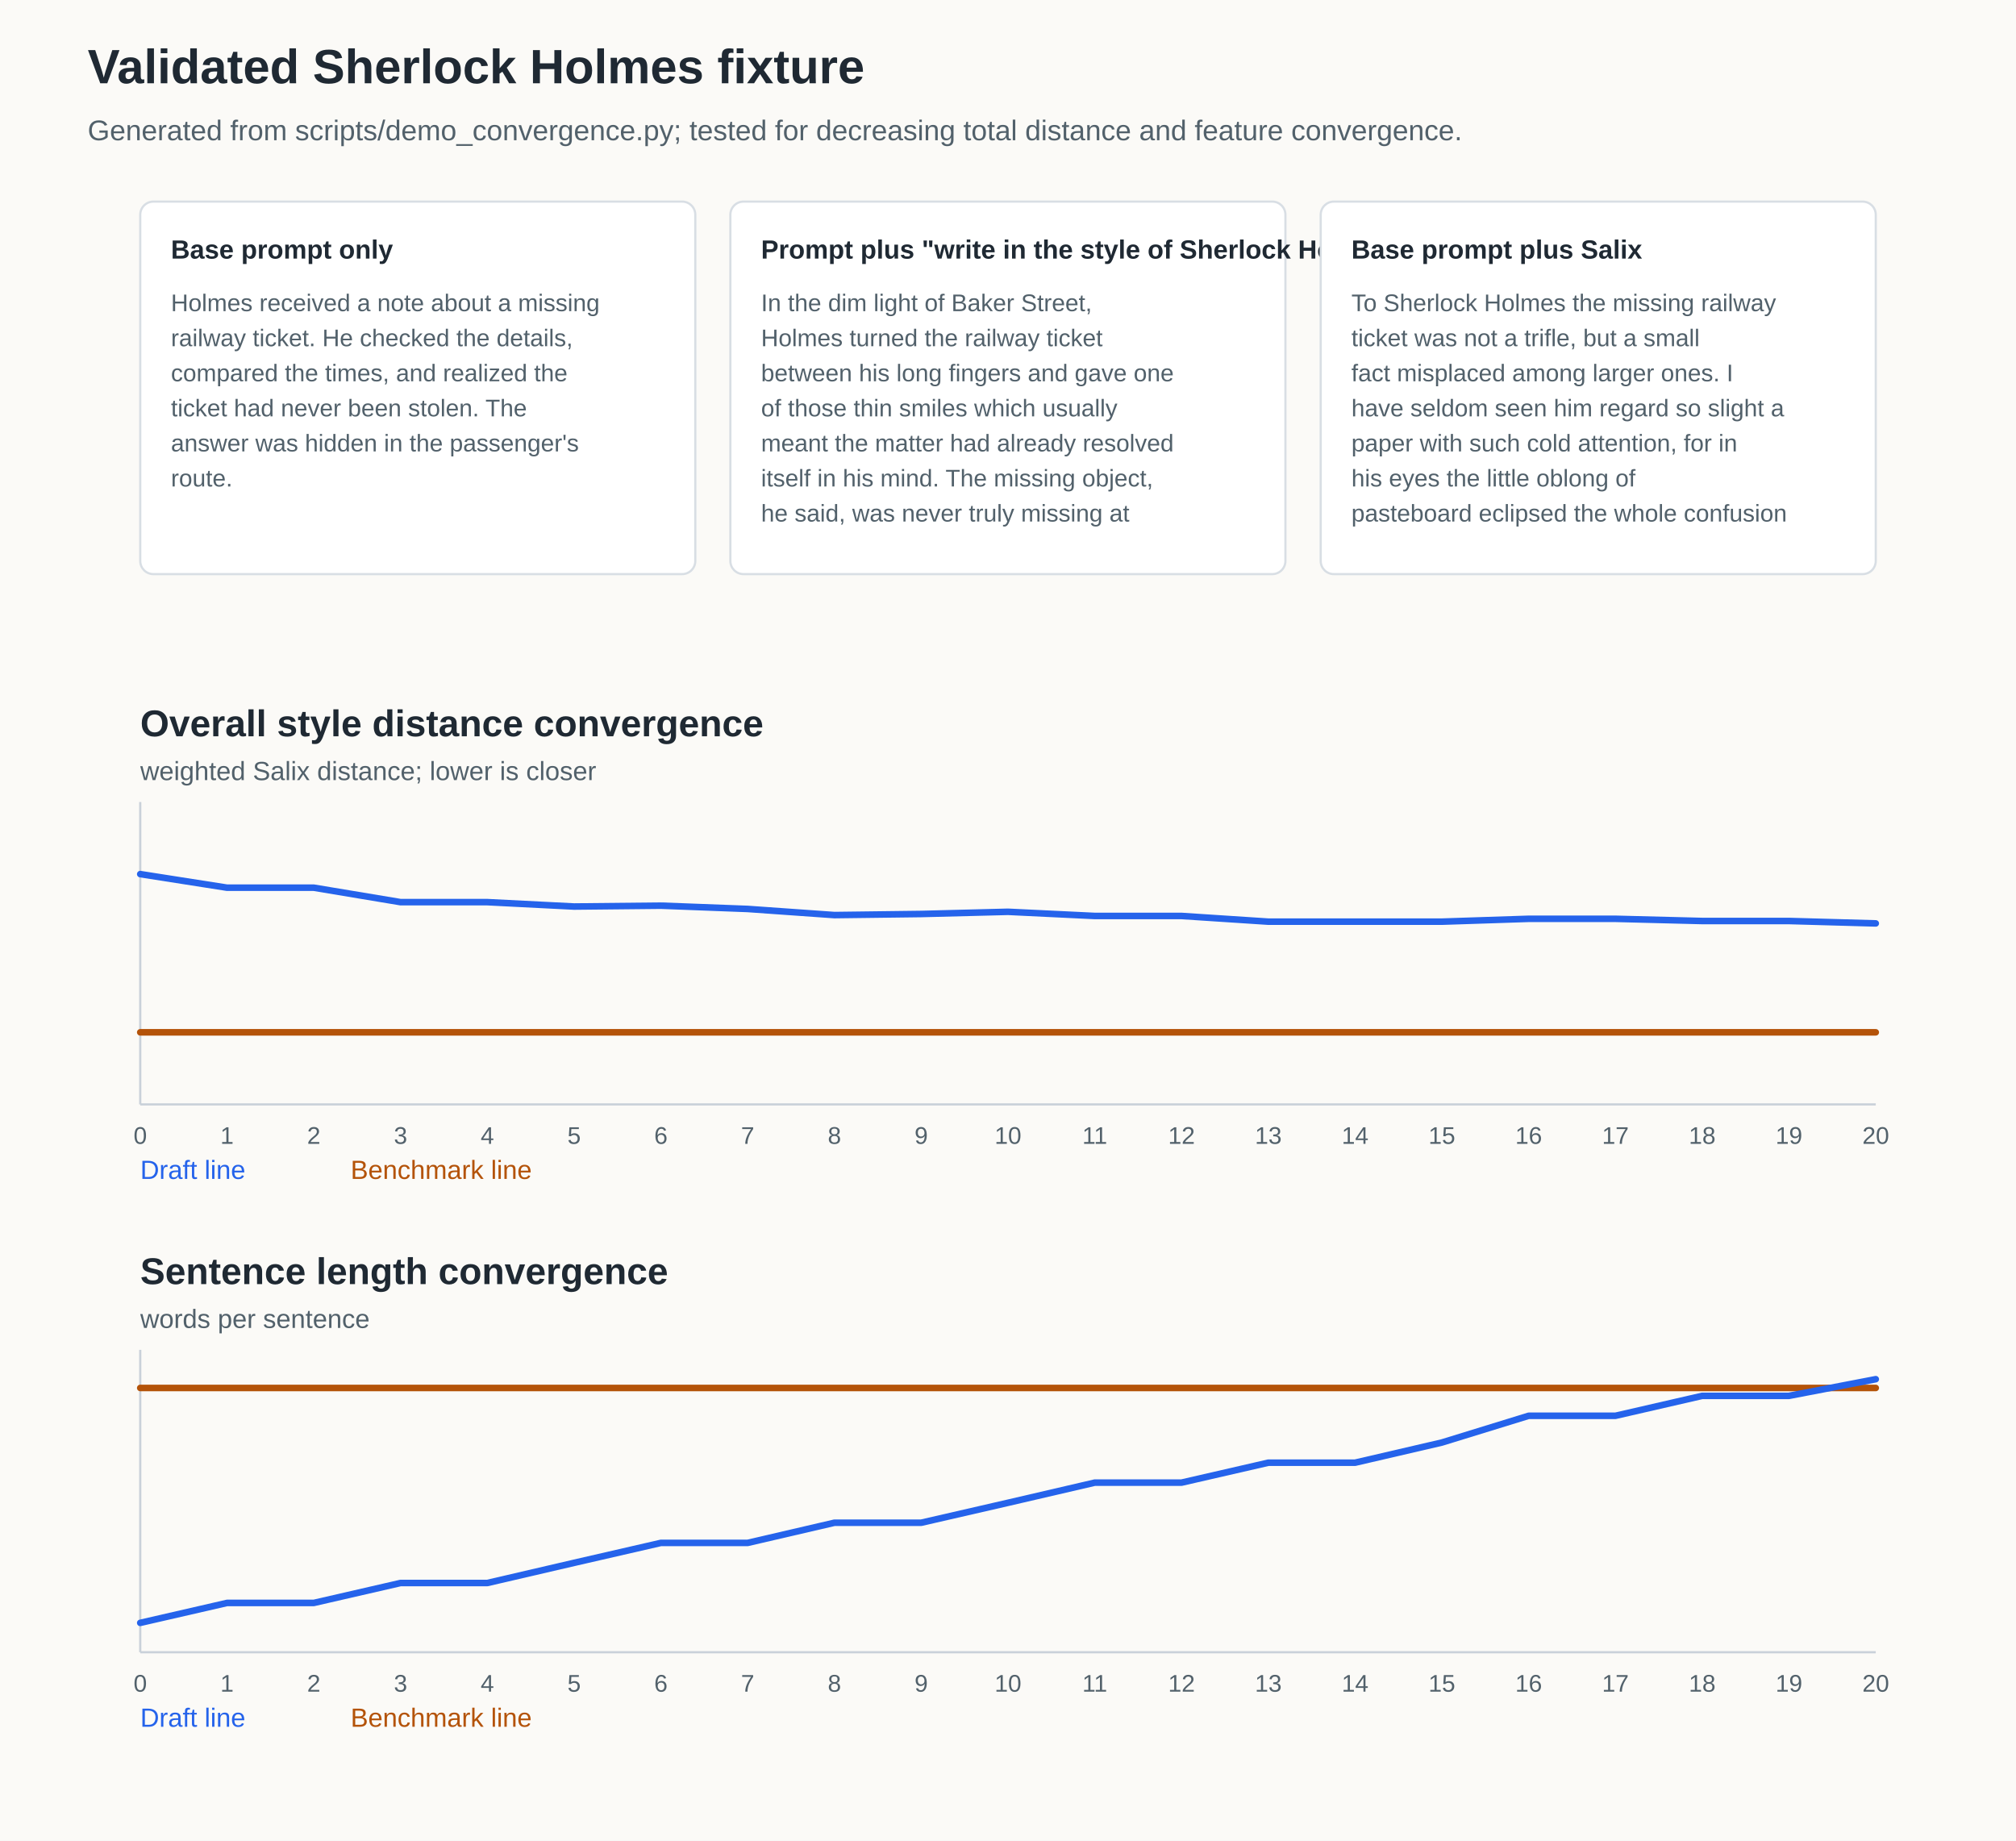
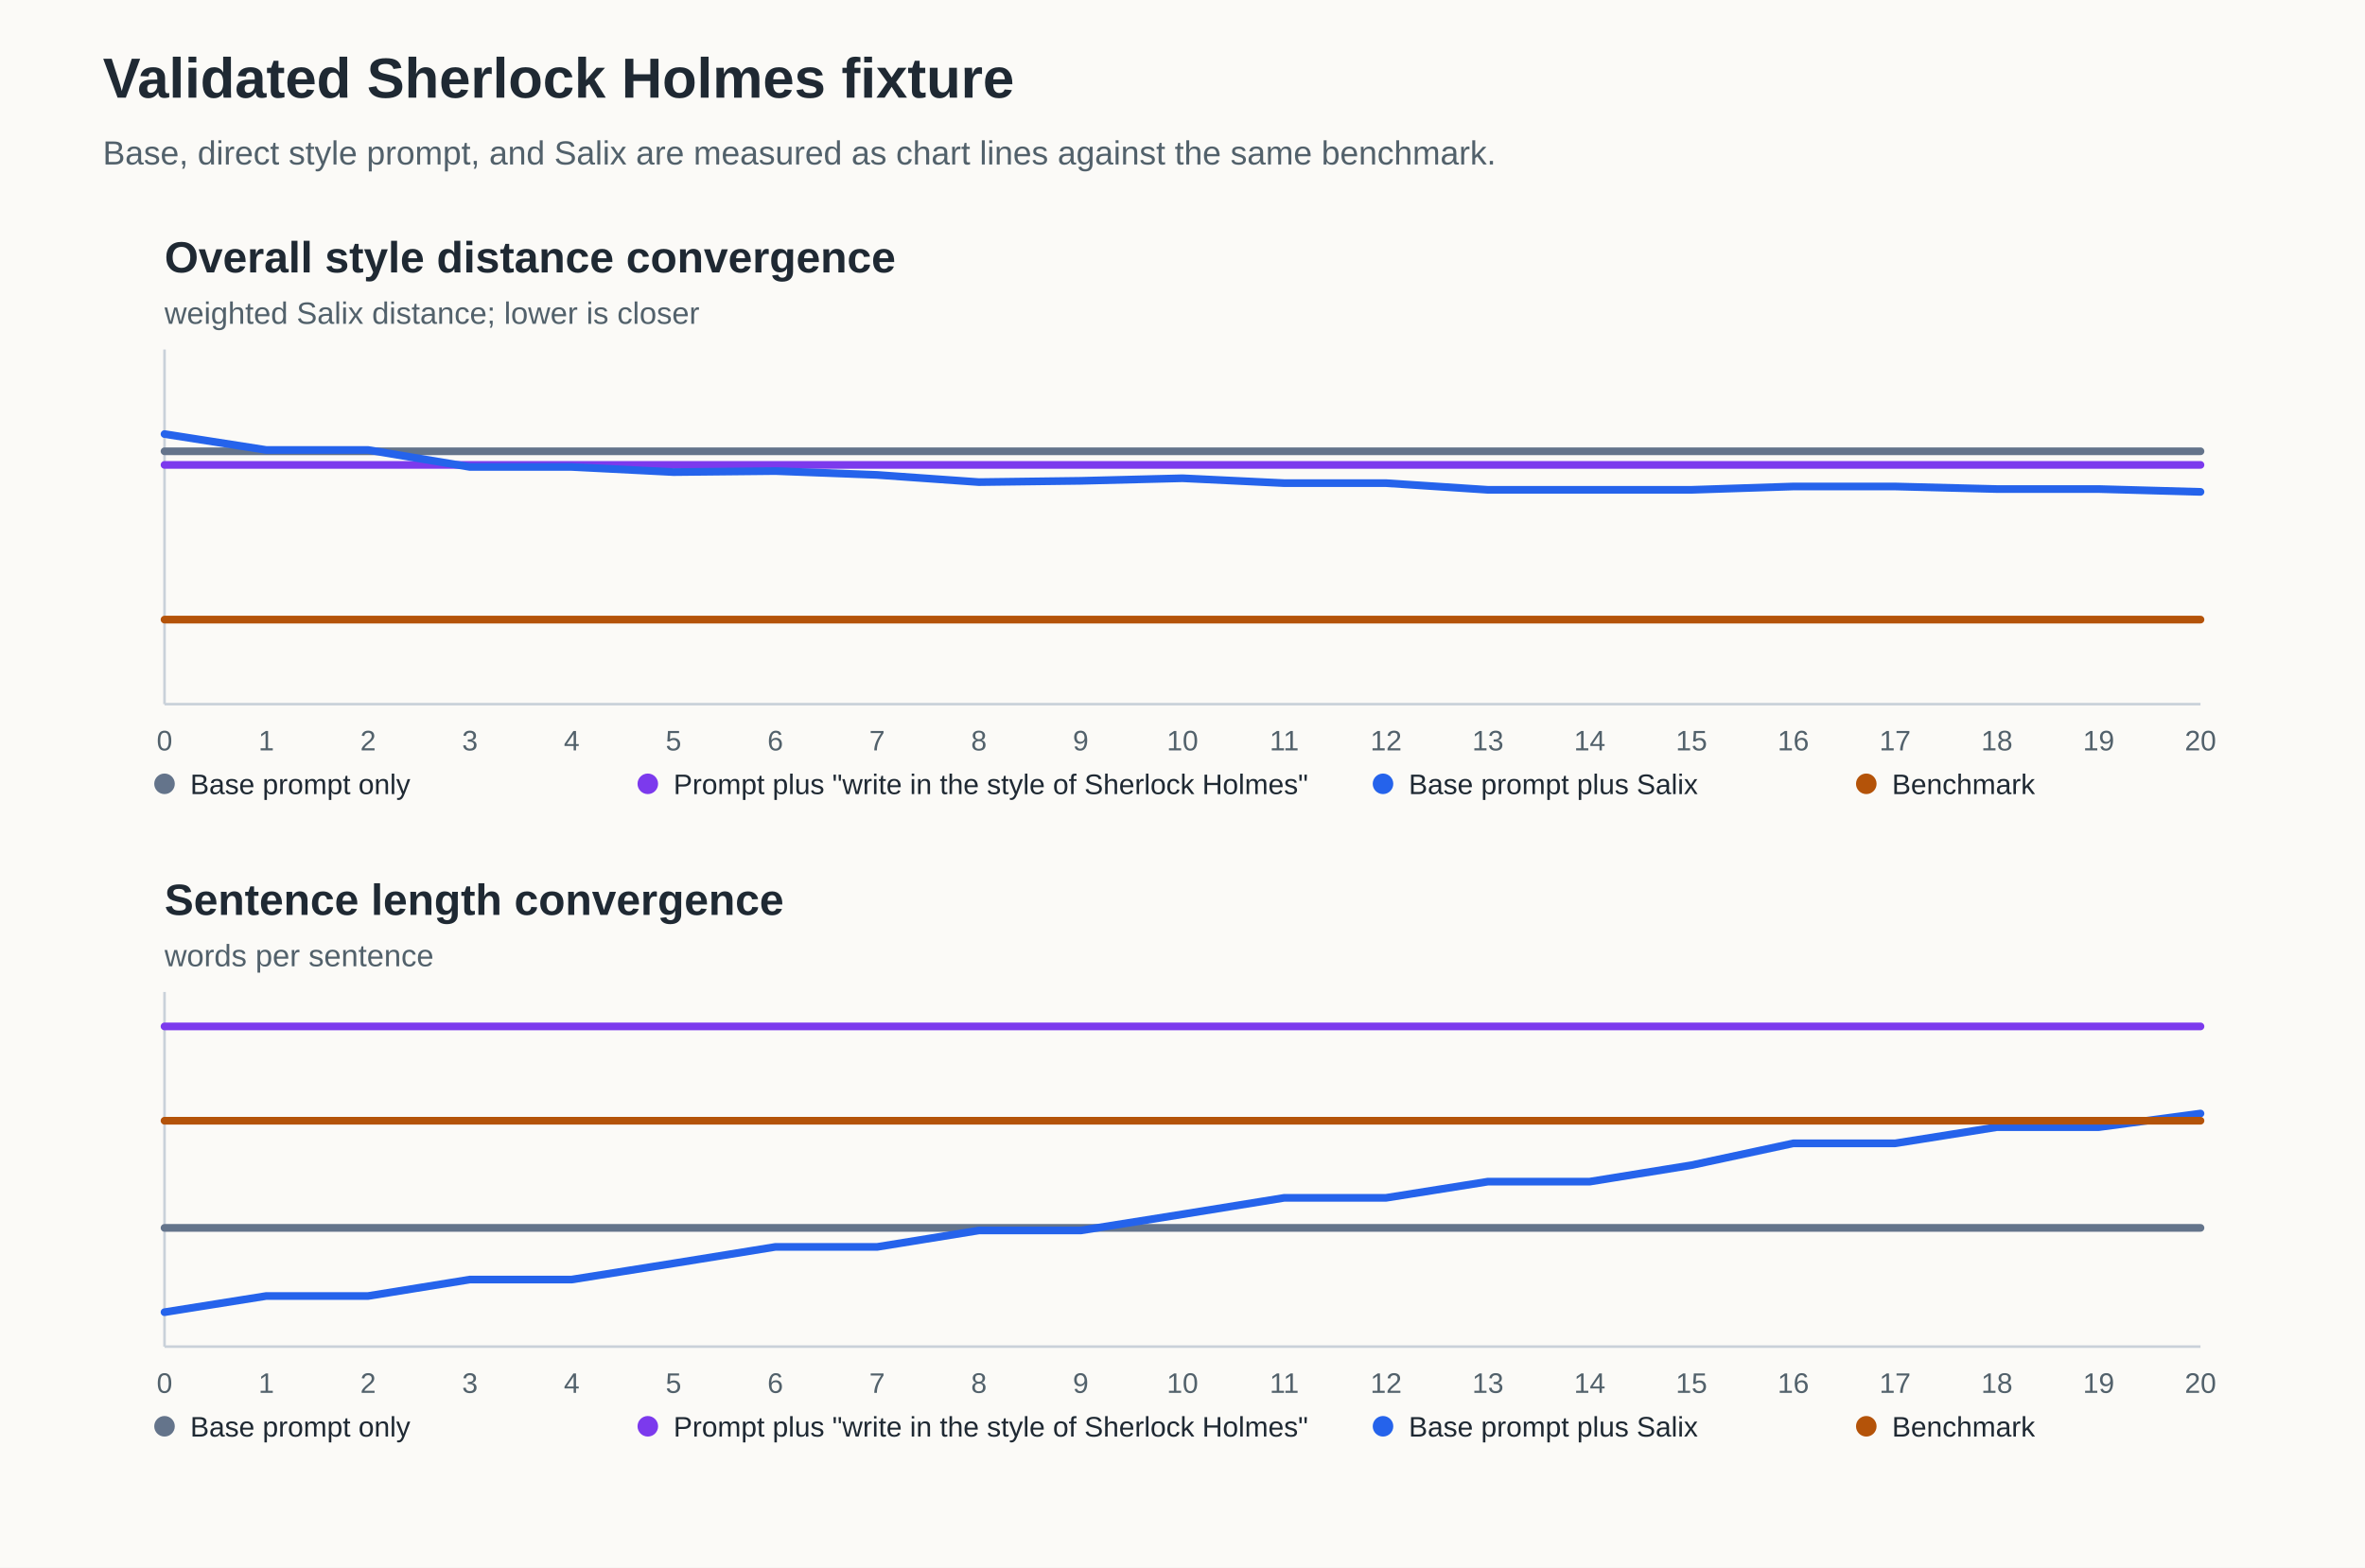
- <svg xmlns="http://www.w3.org/2000/svg" width="920" height="840" viewBox="0 0 920 840" role="img" aria-labelledby="title desc">
+ <svg xmlns="http://www.w3.org/2000/svg" width="920" height="610" viewBox="0 0 920 610" role="img" aria-labelledby="title desc">
  <rect width="100%" height="100%" fill="#fbfaf7" />
  <text x="40" y="38" font-family="Arial, sans-serif" font-size="22" font-weight="700" fill="#1f2933">Validated Sherlock Holmes fixture</text>
-   <text x="40" y="64" font-family="Arial, sans-serif" font-size="13" fill="#52616b">Generated from scripts/demo_convergence.py; tested for decreasing total distance and feature convergence.</text>
-   <rect x="64.0" y="92" width="253.3" height="170" rx="6" fill="#ffffff" stroke="#d8dee4" />
-   <text x="78.0" y="118" font-family="Arial, sans-serif" font-size="12" font-weight="700" fill="#1f2933">Base prompt only</text>
-   <text x="78.0" y="142" font-family="Arial, sans-serif" font-size="11" fill="#52616b">Holmes received a note about a missing</text>
-   <text x="78.0" y="158" font-family="Arial, sans-serif" font-size="11" fill="#52616b">railway ticket. He checked the details,</text>
-   <text x="78.0" y="174" font-family="Arial, sans-serif" font-size="11" fill="#52616b">compared the times, and realized the</text>
-   <text x="78.0" y="190" font-family="Arial, sans-serif" font-size="11" fill="#52616b">ticket had never been stolen. The</text>
-   <text x="78.0" y="206" font-family="Arial, sans-serif" font-size="11" fill="#52616b">answer was hidden in the passenger's</text>
-   <text x="78.0" y="222" font-family="Arial, sans-serif" font-size="11" fill="#52616b">route.</text>
-   <rect x="333.3" y="92" width="253.3" height="170" rx="6" fill="#ffffff" stroke="#d8dee4" />
-   <text x="347.3" y="118" font-family="Arial, sans-serif" font-size="12" font-weight="700" fill="#1f2933">Prompt plus "write in the style of Sherlock Holmes"</text>
-   <text x="347.3" y="142" font-family="Arial, sans-serif" font-size="11" fill="#52616b">In the dim light of Baker Street,</text>
-   <text x="347.3" y="158" font-family="Arial, sans-serif" font-size="11" fill="#52616b">Holmes turned the railway ticket</text>
-   <text x="347.3" y="174" font-family="Arial, sans-serif" font-size="11" fill="#52616b">between his long fingers and gave one</text>
-   <text x="347.3" y="190" font-family="Arial, sans-serif" font-size="11" fill="#52616b">of those thin smiles which usually</text>
-   <text x="347.3" y="206" font-family="Arial, sans-serif" font-size="11" fill="#52616b">meant the matter had already resolved</text>
-   <text x="347.3" y="222" font-family="Arial, sans-serif" font-size="11" fill="#52616b">itself in his mind. The missing object,</text>
-   <text x="347.3" y="238" font-family="Arial, sans-serif" font-size="11" fill="#52616b">he said, was never truly missing at</text>
-   <rect x="602.7" y="92" width="253.3" height="170" rx="6" fill="#ffffff" stroke="#d8dee4" />
-   <text x="616.7" y="118" font-family="Arial, sans-serif" font-size="12" font-weight="700" fill="#1f2933">Base prompt plus Salix</text>
-   <text x="616.7" y="142" font-family="Arial, sans-serif" font-size="11" fill="#52616b">To Sherlock Holmes the missing railway</text>
-   <text x="616.7" y="158" font-family="Arial, sans-serif" font-size="11" fill="#52616b">ticket was not a trifle, but a small</text>
-   <text x="616.7" y="174" font-family="Arial, sans-serif" font-size="11" fill="#52616b">fact misplaced among larger ones. I</text>
-   <text x="616.7" y="190" font-family="Arial, sans-serif" font-size="11" fill="#52616b">have seldom seen him regard so slight a</text>
-   <text x="616.7" y="206" font-family="Arial, sans-serif" font-size="11" fill="#52616b">paper with such cold attention, for in</text>
-   <text x="616.7" y="222" font-family="Arial, sans-serif" font-size="11" fill="#52616b">his eyes the little oblong of</text>
-   <text x="616.7" y="238" font-family="Arial, sans-serif" font-size="11" fill="#52616b">pasteboard eclipsed the whole confusion</text>
-   <text x="64" y="336" font-family="Arial, sans-serif" font-size="17" font-weight="700" fill="#1f2933">Overall style distance convergence</text>
-   <text x="64" y="356" font-family="Arial, sans-serif" font-size="12" fill="#52616b">weighted Salix distance; lower is closer</text>
-   <line x1="64" y1="504" x2="856" y2="504" stroke="#c9d1d9" stroke-width="1" />
-   <line x1="64" y1="366" x2="64" y2="504" stroke="#c9d1d9" stroke-width="1" />
-   <polyline points="64.0,471.1 103.6,471.1 143.2,471.1 182.8,471.1 222.4,471.1 262.0,471.1 301.6,471.1 341.2,471.1 380.8,471.1 420.4,471.1 460.0,471.1 499.6,471.1 539.2,471.1 578.8,471.1 618.4,471.1 658.0,471.1 697.6,471.1 737.2,471.1 776.8,471.1 816.4,471.1 856.0,471.1" fill="none" stroke="#b45309" stroke-width="3" stroke-linecap="round" stroke-linejoin="round" />
-   <polyline points="64.0,398.9 103.6,405.1 143.2,405.1 182.8,411.7 222.4,411.7 262.0,413.7 301.6,413.3 341.2,414.8 380.8,417.6 420.4,417.1 460.0,416.1 499.6,418.0 539.2,418.0 578.8,420.6 618.4,420.6 658.0,420.6 697.6,419.3 737.2,419.3 776.8,420.3 816.4,420.3 856.0,421.4" fill="none" stroke="#2563eb" stroke-width="3" stroke-linecap="round" stroke-linejoin="round" />
-   <text x="64" y="538" font-family="Arial, sans-serif" font-size="12" fill="#2563eb">Draft line</text>
-   <text x="160" y="538" font-family="Arial, sans-serif" font-size="12" fill="#b45309">Benchmark line</text>
-   <text x="64.0" y="522" font-family="Arial, sans-serif" font-size="11" text-anchor="middle" fill="#52616b">0</text>
-   <text x="103.6" y="522" font-family="Arial, sans-serif" font-size="11" text-anchor="middle" fill="#52616b">1</text>
-   <text x="143.2" y="522" font-family="Arial, sans-serif" font-size="11" text-anchor="middle" fill="#52616b">2</text>
-   <text x="182.8" y="522" font-family="Arial, sans-serif" font-size="11" text-anchor="middle" fill="#52616b">3</text>
-   <text x="222.4" y="522" font-family="Arial, sans-serif" font-size="11" text-anchor="middle" fill="#52616b">4</text>
-   <text x="262.0" y="522" font-family="Arial, sans-serif" font-size="11" text-anchor="middle" fill="#52616b">5</text>
-   <text x="301.6" y="522" font-family="Arial, sans-serif" font-size="11" text-anchor="middle" fill="#52616b">6</text>
-   <text x="341.2" y="522" font-family="Arial, sans-serif" font-size="11" text-anchor="middle" fill="#52616b">7</text>
-   <text x="380.8" y="522" font-family="Arial, sans-serif" font-size="11" text-anchor="middle" fill="#52616b">8</text>
-   <text x="420.4" y="522" font-family="Arial, sans-serif" font-size="11" text-anchor="middle" fill="#52616b">9</text>
-   <text x="460.0" y="522" font-family="Arial, sans-serif" font-size="11" text-anchor="middle" fill="#52616b">10</text>
-   <text x="499.6" y="522" font-family="Arial, sans-serif" font-size="11" text-anchor="middle" fill="#52616b">11</text>
-   <text x="539.2" y="522" font-family="Arial, sans-serif" font-size="11" text-anchor="middle" fill="#52616b">12</text>
-   <text x="578.8" y="522" font-family="Arial, sans-serif" font-size="11" text-anchor="middle" fill="#52616b">13</text>
-   <text x="618.4" y="522" font-family="Arial, sans-serif" font-size="11" text-anchor="middle" fill="#52616b">14</text>
-   <text x="658.0" y="522" font-family="Arial, sans-serif" font-size="11" text-anchor="middle" fill="#52616b">15</text>
-   <text x="697.6" y="522" font-family="Arial, sans-serif" font-size="11" text-anchor="middle" fill="#52616b">16</text>
-   <text x="737.2" y="522" font-family="Arial, sans-serif" font-size="11" text-anchor="middle" fill="#52616b">17</text>
-   <text x="776.8" y="522" font-family="Arial, sans-serif" font-size="11" text-anchor="middle" fill="#52616b">18</text>
-   <text x="816.4" y="522" font-family="Arial, sans-serif" font-size="11" text-anchor="middle" fill="#52616b">19</text>
-   <text x="856.0" y="522" font-family="Arial, sans-serif" font-size="11" text-anchor="middle" fill="#52616b">20</text>
-   <text x="64" y="586" font-family="Arial, sans-serif" font-size="17" font-weight="700" fill="#1f2933">Sentence length convergence</text>
-   <text x="64" y="606" font-family="Arial, sans-serif" font-size="12" fill="#52616b">words per sentence</text>
-   <line x1="64" y1="754" x2="856" y2="754" stroke="#c9d1d9" stroke-width="1" />
-   <line x1="64" y1="616" x2="64" y2="754" stroke="#c9d1d9" stroke-width="1" />
-   <polyline points="64.0,633.4 103.6,633.4 143.2,633.4 182.8,633.4 222.4,633.4 262.0,633.4 301.6,633.4 341.2,633.4 380.8,633.4 420.4,633.4 460.0,633.4 499.6,633.4 539.2,633.4 578.8,633.4 618.4,633.4 658.0,633.4 697.6,633.4 737.2,633.4 776.8,633.4 816.4,633.4 856.0,633.4" fill="none" stroke="#b45309" stroke-width="3" stroke-linecap="round" stroke-linejoin="round" />
-   <polyline points="64.0,740.6 103.6,731.5 143.2,731.5 182.8,722.4 222.4,722.4 262.0,713.2 301.6,704.1 341.2,704.1 380.8,694.9 420.4,694.9 460.0,685.8 499.6,676.6 539.2,676.6 578.8,667.5 618.4,667.5 658.0,658.3 697.6,646.1 737.2,646.1 776.8,637.0 816.4,637.0 856.0,629.4" fill="none" stroke="#2563eb" stroke-width="3" stroke-linecap="round" stroke-linejoin="round" />
-   <text x="64" y="788" font-family="Arial, sans-serif" font-size="12" fill="#2563eb">Draft line</text>
-   <text x="160" y="788" font-family="Arial, sans-serif" font-size="12" fill="#b45309">Benchmark line</text>
-   <text x="64.0" y="772" font-family="Arial, sans-serif" font-size="11" text-anchor="middle" fill="#52616b">0</text>
-   <text x="103.6" y="772" font-family="Arial, sans-serif" font-size="11" text-anchor="middle" fill="#52616b">1</text>
-   <text x="143.2" y="772" font-family="Arial, sans-serif" font-size="11" text-anchor="middle" fill="#52616b">2</text>
-   <text x="182.8" y="772" font-family="Arial, sans-serif" font-size="11" text-anchor="middle" fill="#52616b">3</text>
-   <text x="222.4" y="772" font-family="Arial, sans-serif" font-size="11" text-anchor="middle" fill="#52616b">4</text>
-   <text x="262.0" y="772" font-family="Arial, sans-serif" font-size="11" text-anchor="middle" fill="#52616b">5</text>
-   <text x="301.6" y="772" font-family="Arial, sans-serif" font-size="11" text-anchor="middle" fill="#52616b">6</text>
-   <text x="341.2" y="772" font-family="Arial, sans-serif" font-size="11" text-anchor="middle" fill="#52616b">7</text>
-   <text x="380.8" y="772" font-family="Arial, sans-serif" font-size="11" text-anchor="middle" fill="#52616b">8</text>
-   <text x="420.4" y="772" font-family="Arial, sans-serif" font-size="11" text-anchor="middle" fill="#52616b">9</text>
-   <text x="460.0" y="772" font-family="Arial, sans-serif" font-size="11" text-anchor="middle" fill="#52616b">10</text>
-   <text x="499.6" y="772" font-family="Arial, sans-serif" font-size="11" text-anchor="middle" fill="#52616b">11</text>
-   <text x="539.2" y="772" font-family="Arial, sans-serif" font-size="11" text-anchor="middle" fill="#52616b">12</text>
-   <text x="578.8" y="772" font-family="Arial, sans-serif" font-size="11" text-anchor="middle" fill="#52616b">13</text>
-   <text x="618.4" y="772" font-family="Arial, sans-serif" font-size="11" text-anchor="middle" fill="#52616b">14</text>
-   <text x="658.0" y="772" font-family="Arial, sans-serif" font-size="11" text-anchor="middle" fill="#52616b">15</text>
-   <text x="697.6" y="772" font-family="Arial, sans-serif" font-size="11" text-anchor="middle" fill="#52616b">16</text>
-   <text x="737.2" y="772" font-family="Arial, sans-serif" font-size="11" text-anchor="middle" fill="#52616b">17</text>
-   <text x="776.8" y="772" font-family="Arial, sans-serif" font-size="11" text-anchor="middle" fill="#52616b">18</text>
-   <text x="816.4" y="772" font-family="Arial, sans-serif" font-size="11" text-anchor="middle" fill="#52616b">19</text>
-   <text x="856.0" y="772" font-family="Arial, sans-serif" font-size="11" text-anchor="middle" fill="#52616b">20</text>
+   <text x="40" y="64" font-family="Arial, sans-serif" font-size="13" fill="#52616b">Base, direct style prompt, and Salix are measured as chart lines against the same benchmark.</text>
+   <text x="64" y="106" font-family="Arial, sans-serif" font-size="17" font-weight="700" fill="#1f2933">Overall style distance convergence</text>
+   <text x="64" y="126" font-family="Arial, sans-serif" font-size="12" fill="#52616b">weighted Salix distance; lower is closer</text>
+   <line x1="64" y1="274" x2="856" y2="274" stroke="#c9d1d9" stroke-width="1" />
+   <line x1="64" y1="136" x2="64" y2="274" stroke="#c9d1d9" stroke-width="1" />
+   <polyline points="64.0,175.6 103.6,175.6 143.2,175.6 182.8,175.6 222.4,175.6 262.0,175.6 301.6,175.6 341.2,175.6 380.8,175.6 420.4,175.6 460.0,175.6 499.6,175.6 539.2,175.6 578.8,175.6 618.4,175.6 658.0,175.6 697.6,175.6 737.2,175.6 776.8,175.6 816.4,175.6 856.0,175.6" fill="none" stroke="#64748b" stroke-width="3" stroke-linecap="round" stroke-linejoin="round" />
+   <polyline points="64.0,180.9 103.6,180.9 143.2,180.9 182.8,180.9 222.4,180.9 262.0,180.9 301.6,180.9 341.2,180.9 380.8,180.9 420.4,180.9 460.0,180.9 499.6,180.9 539.2,180.9 578.8,180.9 618.4,180.9 658.0,180.9 697.6,180.9 737.2,180.9 776.8,180.9 816.4,180.9 856.0,180.9" fill="none" stroke="#7c3aed" stroke-width="3" stroke-linecap="round" stroke-linejoin="round" />
+   <polyline points="64.0,168.9 103.6,175.1 143.2,175.1 182.8,181.7 222.4,181.7 262.0,183.7 301.6,183.3 341.2,184.8 380.8,187.6 420.4,187.1 460.0,186.1 499.6,188.0 539.2,188.0 578.8,190.6 618.4,190.6 658.0,190.6 697.6,189.3 737.2,189.3 776.8,190.3 816.4,190.3 856.0,191.4" fill="none" stroke="#2563eb" stroke-width="3" stroke-linecap="round" stroke-linejoin="round" />
+   <polyline points="64.0,241.1 103.6,241.1 143.2,241.1 182.8,241.1 222.4,241.1 262.0,241.1 301.6,241.1 341.2,241.1 380.8,241.1 420.4,241.1 460.0,241.1 499.6,241.1 539.2,241.1 578.8,241.1 618.4,241.1 658.0,241.1 697.6,241.1 737.2,241.1 776.8,241.1 816.4,241.1 856.0,241.1" fill="none" stroke="#b45309" stroke-width="3" stroke-linecap="round" stroke-linejoin="round" />
+   <circle cx="64" cy="305" r="4" fill="#64748b" />
+   <text x="74" y="309" font-family="Arial, sans-serif" font-size="11" fill="#1f2933">Base prompt only</text>
+   <circle cx="252" cy="305" r="4" fill="#7c3aed" />
+   <text x="262" y="309" font-family="Arial, sans-serif" font-size="11" fill="#1f2933">Prompt plus "write in the style of Sherlock Holmes"</text>
+   <circle cx="538" cy="305" r="4" fill="#2563eb" />
+   <text x="548" y="309" font-family="Arial, sans-serif" font-size="11" fill="#1f2933">Base prompt plus Salix</text>
+   <circle cx="726" cy="305" r="4" fill="#b45309" />
+   <text x="736" y="309" font-family="Arial, sans-serif" font-size="11" fill="#1f2933">Benchmark</text>
+   <text x="64.0" y="292" font-family="Arial, sans-serif" font-size="11" text-anchor="middle" fill="#52616b">0</text>
+   <text x="103.6" y="292" font-family="Arial, sans-serif" font-size="11" text-anchor="middle" fill="#52616b">1</text>
+   <text x="143.2" y="292" font-family="Arial, sans-serif" font-size="11" text-anchor="middle" fill="#52616b">2</text>
+   <text x="182.8" y="292" font-family="Arial, sans-serif" font-size="11" text-anchor="middle" fill="#52616b">3</text>
+   <text x="222.4" y="292" font-family="Arial, sans-serif" font-size="11" text-anchor="middle" fill="#52616b">4</text>
+   <text x="262.0" y="292" font-family="Arial, sans-serif" font-size="11" text-anchor="middle" fill="#52616b">5</text>
+   <text x="301.6" y="292" font-family="Arial, sans-serif" font-size="11" text-anchor="middle" fill="#52616b">6</text>
+   <text x="341.2" y="292" font-family="Arial, sans-serif" font-size="11" text-anchor="middle" fill="#52616b">7</text>
+   <text x="380.8" y="292" font-family="Arial, sans-serif" font-size="11" text-anchor="middle" fill="#52616b">8</text>
+   <text x="420.4" y="292" font-family="Arial, sans-serif" font-size="11" text-anchor="middle" fill="#52616b">9</text>
+   <text x="460.0" y="292" font-family="Arial, sans-serif" font-size="11" text-anchor="middle" fill="#52616b">10</text>
+   <text x="499.6" y="292" font-family="Arial, sans-serif" font-size="11" text-anchor="middle" fill="#52616b">11</text>
+   <text x="539.2" y="292" font-family="Arial, sans-serif" font-size="11" text-anchor="middle" fill="#52616b">12</text>
+   <text x="578.8" y="292" font-family="Arial, sans-serif" font-size="11" text-anchor="middle" fill="#52616b">13</text>
+   <text x="618.4" y="292" font-family="Arial, sans-serif" font-size="11" text-anchor="middle" fill="#52616b">14</text>
+   <text x="658.0" y="292" font-family="Arial, sans-serif" font-size="11" text-anchor="middle" fill="#52616b">15</text>
+   <text x="697.6" y="292" font-family="Arial, sans-serif" font-size="11" text-anchor="middle" fill="#52616b">16</text>
+   <text x="737.2" y="292" font-family="Arial, sans-serif" font-size="11" text-anchor="middle" fill="#52616b">17</text>
+   <text x="776.8" y="292" font-family="Arial, sans-serif" font-size="11" text-anchor="middle" fill="#52616b">18</text>
+   <text x="816.4" y="292" font-family="Arial, sans-serif" font-size="11" text-anchor="middle" fill="#52616b">19</text>
+   <text x="856.0" y="292" font-family="Arial, sans-serif" font-size="11" text-anchor="middle" fill="#52616b">20</text>
+   <text x="64" y="356" font-family="Arial, sans-serif" font-size="17" font-weight="700" fill="#1f2933">Sentence length convergence</text>
+   <text x="64" y="376" font-family="Arial, sans-serif" font-size="12" fill="#52616b">words per sentence</text>
+   <line x1="64" y1="524" x2="856" y2="524" stroke="#c9d1d9" stroke-width="1" />
+   <line x1="64" y1="386" x2="64" y2="524" stroke="#c9d1d9" stroke-width="1" />
+   <polyline points="64.0,477.8 103.6,477.8 143.2,477.8 182.8,477.8 222.4,477.8 262.0,477.8 301.6,477.8 341.2,477.8 380.8,477.8 420.4,477.8 460.0,477.8 499.6,477.8 539.2,477.8 578.8,477.8 618.4,477.8 658.0,477.8 697.6,477.8 737.2,477.8 776.8,477.8 816.4,477.8 856.0,477.8" fill="none" stroke="#64748b" stroke-width="3" stroke-linecap="round" stroke-linejoin="round" />
+   <polyline points="64.0,399.4 103.6,399.4 143.2,399.4 182.8,399.4 222.4,399.4 262.0,399.4 301.6,399.4 341.2,399.4 380.8,399.4 420.4,399.4 460.0,399.4 499.6,399.4 539.2,399.4 578.8,399.4 618.4,399.4 658.0,399.4 697.6,399.4 737.2,399.4 776.8,399.4 816.4,399.4 856.0,399.4" fill="none" stroke="#7c3aed" stroke-width="3" stroke-linecap="round" stroke-linejoin="round" />
+   <polyline points="64.0,510.6 103.6,504.3 143.2,504.3 182.8,497.9 222.4,497.9 262.0,491.6 301.6,485.2 341.2,485.2 380.8,478.8 420.4,478.8 460.0,472.5 499.6,466.1 539.2,466.1 578.8,459.8 618.4,459.8 658.0,453.4 697.6,444.9 737.2,444.9 776.8,438.6 816.4,438.6 856.0,433.3" fill="none" stroke="#2563eb" stroke-width="3" stroke-linecap="round" stroke-linejoin="round" />
+   <polyline points="64.0,436.1 103.6,436.1 143.2,436.1 182.8,436.1 222.4,436.1 262.0,436.1 301.6,436.1 341.2,436.1 380.8,436.1 420.4,436.1 460.0,436.1 499.6,436.1 539.2,436.1 578.8,436.1 618.4,436.1 658.0,436.1 697.6,436.1 737.2,436.1 776.8,436.1 816.4,436.1 856.0,436.1" fill="none" stroke="#b45309" stroke-width="3" stroke-linecap="round" stroke-linejoin="round" />
+   <circle cx="64" cy="555" r="4" fill="#64748b" />
+   <text x="74" y="559" font-family="Arial, sans-serif" font-size="11" fill="#1f2933">Base prompt only</text>
+   <circle cx="252" cy="555" r="4" fill="#7c3aed" />
+   <text x="262" y="559" font-family="Arial, sans-serif" font-size="11" fill="#1f2933">Prompt plus "write in the style of Sherlock Holmes"</text>
+   <circle cx="538" cy="555" r="4" fill="#2563eb" />
+   <text x="548" y="559" font-family="Arial, sans-serif" font-size="11" fill="#1f2933">Base prompt plus Salix</text>
+   <circle cx="726" cy="555" r="4" fill="#b45309" />
+   <text x="736" y="559" font-family="Arial, sans-serif" font-size="11" fill="#1f2933">Benchmark</text>
+   <text x="64.0" y="542" font-family="Arial, sans-serif" font-size="11" text-anchor="middle" fill="#52616b">0</text>
+   <text x="103.6" y="542" font-family="Arial, sans-serif" font-size="11" text-anchor="middle" fill="#52616b">1</text>
+   <text x="143.2" y="542" font-family="Arial, sans-serif" font-size="11" text-anchor="middle" fill="#52616b">2</text>
+   <text x="182.8" y="542" font-family="Arial, sans-serif" font-size="11" text-anchor="middle" fill="#52616b">3</text>
+   <text x="222.4" y="542" font-family="Arial, sans-serif" font-size="11" text-anchor="middle" fill="#52616b">4</text>
+   <text x="262.0" y="542" font-family="Arial, sans-serif" font-size="11" text-anchor="middle" fill="#52616b">5</text>
+   <text x="301.6" y="542" font-family="Arial, sans-serif" font-size="11" text-anchor="middle" fill="#52616b">6</text>
+   <text x="341.2" y="542" font-family="Arial, sans-serif" font-size="11" text-anchor="middle" fill="#52616b">7</text>
+   <text x="380.8" y="542" font-family="Arial, sans-serif" font-size="11" text-anchor="middle" fill="#52616b">8</text>
+   <text x="420.4" y="542" font-family="Arial, sans-serif" font-size="11" text-anchor="middle" fill="#52616b">9</text>
+   <text x="460.0" y="542" font-family="Arial, sans-serif" font-size="11" text-anchor="middle" fill="#52616b">10</text>
+   <text x="499.6" y="542" font-family="Arial, sans-serif" font-size="11" text-anchor="middle" fill="#52616b">11</text>
+   <text x="539.2" y="542" font-family="Arial, sans-serif" font-size="11" text-anchor="middle" fill="#52616b">12</text>
+   <text x="578.8" y="542" font-family="Arial, sans-serif" font-size="11" text-anchor="middle" fill="#52616b">13</text>
+   <text x="618.4" y="542" font-family="Arial, sans-serif" font-size="11" text-anchor="middle" fill="#52616b">14</text>
+   <text x="658.0" y="542" font-family="Arial, sans-serif" font-size="11" text-anchor="middle" fill="#52616b">15</text>
+   <text x="697.6" y="542" font-family="Arial, sans-serif" font-size="11" text-anchor="middle" fill="#52616b">16</text>
+   <text x="737.2" y="542" font-family="Arial, sans-serif" font-size="11" text-anchor="middle" fill="#52616b">17</text>
+   <text x="776.8" y="542" font-family="Arial, sans-serif" font-size="11" text-anchor="middle" fill="#52616b">18</text>
+   <text x="816.4" y="542" font-family="Arial, sans-serif" font-size="11" text-anchor="middle" fill="#52616b">19</text>
+   <text x="856.0" y="542" font-family="Arial, sans-serif" font-size="11" text-anchor="middle" fill="#52616b">20</text>
</svg>
